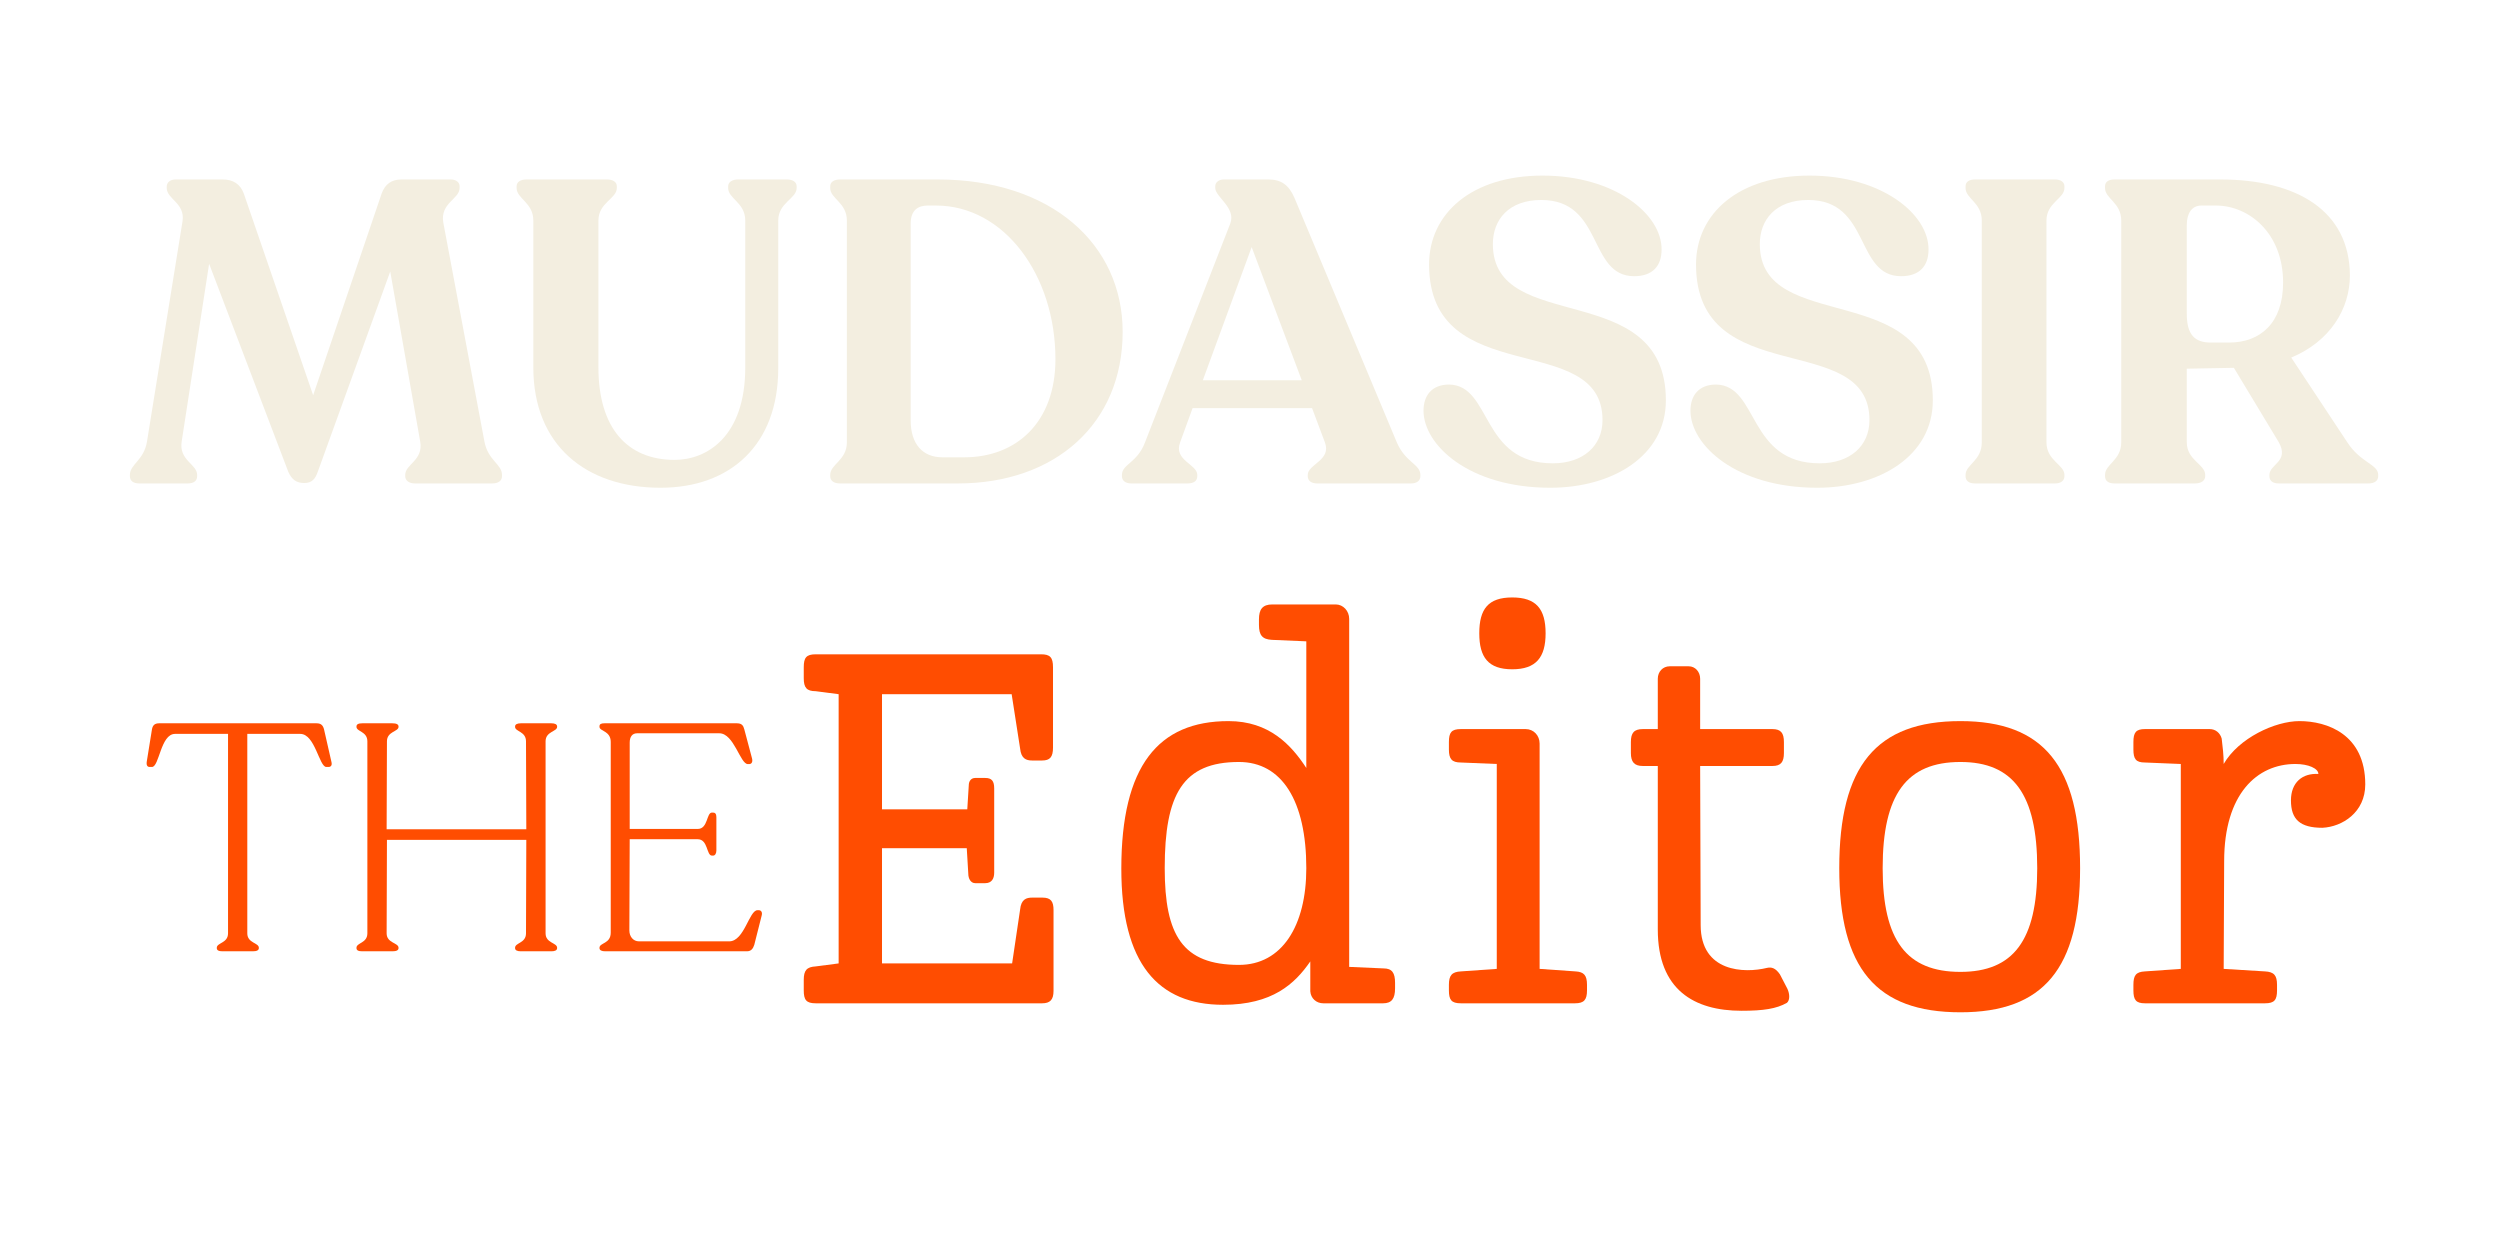
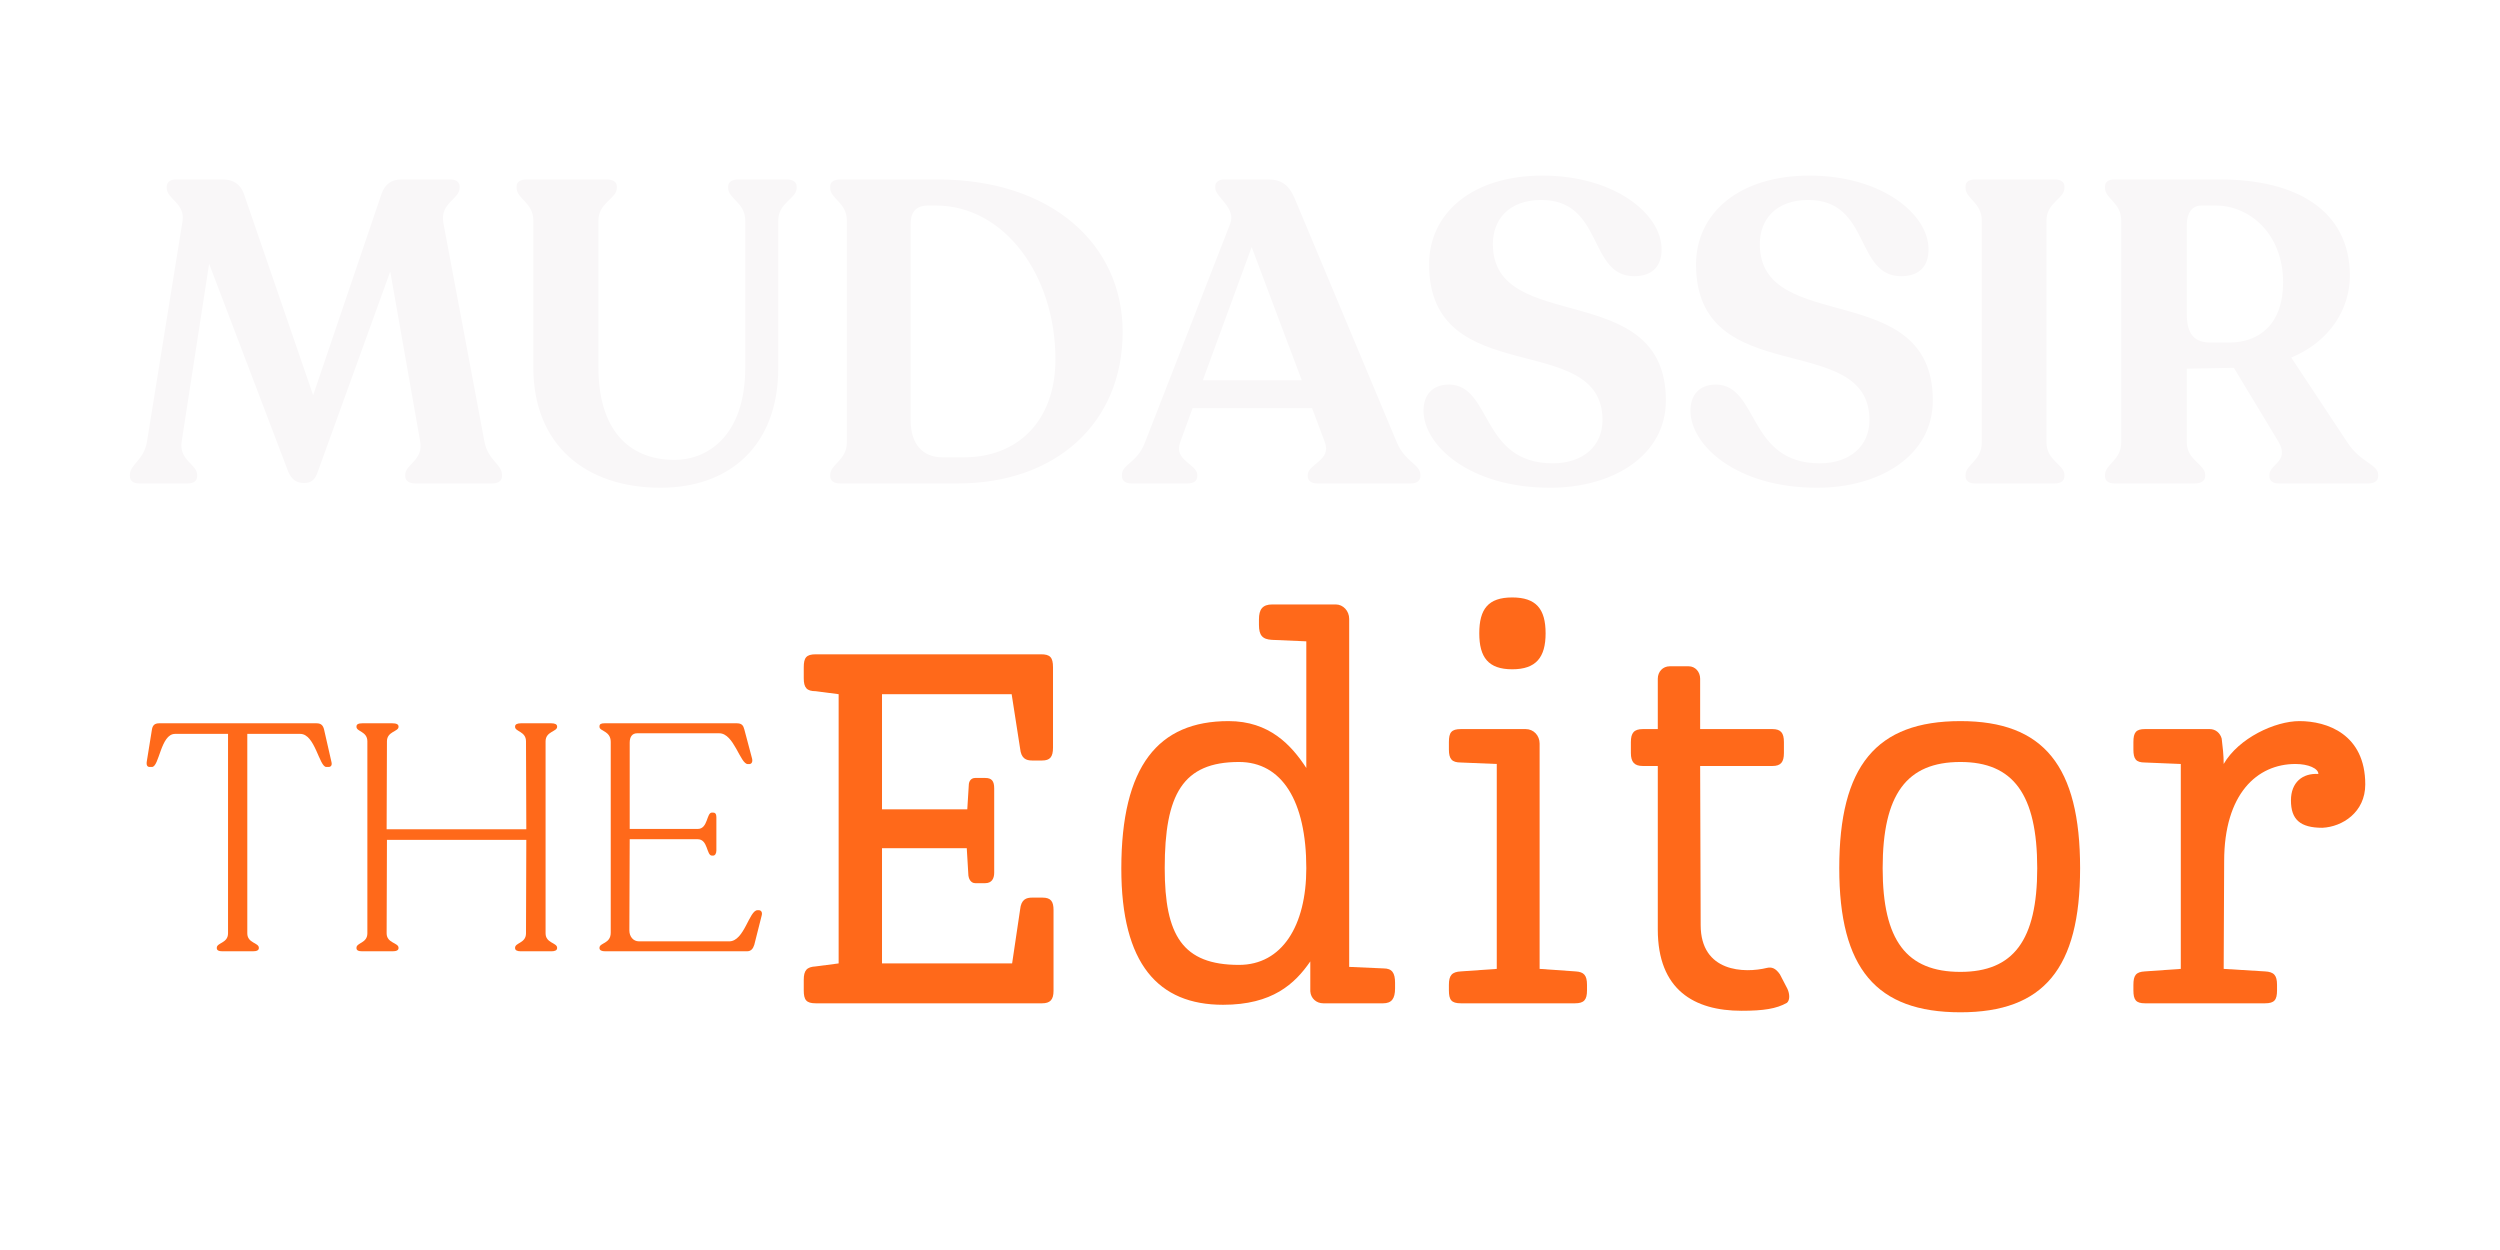
<svg xmlns="http://www.w3.org/2000/svg" width="300" zoomAndPan="magnify" viewBox="0 0 224.88 112.5" height="150" preserveAspectRatio="xMidYMid meet" version="1.0">
  <defs>
    <g />
-     <clipPath id="f6797d238a">
-       <path d="M 60 42 L 207 42 L 207 102.09 L 60 102.09 Z M 60 42 " clip-rule="nonzero" />
-     </clipPath>
-     <clipPath id="580634ff93">
+     <clipPath id="fcf79d79e2">
      <rect x="0" width="147" y="0" height="61" />
    </clipPath>
-     <clipPath id="ff702d1e66">
+     <clipPath id="23359ee3ac">
      <rect x="0" width="58" y="0" height="41" />
    </clipPath>
-     <clipPath id="6e5b132a10">
-       <path d="M 0.277 0.301 L 208.156 0.301 L 208.156 55 L 0.277 55 Z M 0.277 0.301 " clip-rule="nonzero" />
-     </clipPath>
-     <clipPath id="d955c1a45f">
+     <clipPath id="c385a29966">
      <rect x="0" width="209" y="0" height="55" />
    </clipPath>
-     <clipPath id="c2f5b0b35a">
-       <rect x="0" width="209" y="0" height="103" />
-     </clipPath>
  </defs>
-   <g transform="matrix(1, 0, 0, 1, 9, 4)">
-     <g clip-path="url(#c2f5b0b35a)">
-       <g clip-path="url(#f6797d238a)">
-         <g transform="matrix(1, 0, 0, 1, 60, 42)">
-           <g clip-path="url(#580634ff93)">
-             <g fill="#ff4d01" fill-opacity="1">
-               <g transform="translate(0.718798, 44.2975)">
-                 <g>
-                   <path d="M 3.633 0 L 24.008 0 C 24.723 0 25.039 -0.312 25.039 -1.121 L 25.039 -8.391 C 25.039 -9.152 24.812 -9.512 24.051 -9.512 L 23.109 -9.512 C 22.617 -9.512 22.121 -9.379 22.031 -8.438 L 21.312 -3.59 L 9.602 -3.59 L 9.602 -13.957 L 17.23 -13.957 L 17.367 -11.668 C 17.367 -11.219 17.59 -10.812 17.992 -10.812 L 18.891 -10.812 C 19.473 -10.812 19.699 -11.219 19.699 -11.758 L 19.699 -19.34 C 19.699 -20.012 19.473 -20.281 18.891 -20.281 L 17.992 -20.281 C 17.633 -20.281 17.41 -20.012 17.41 -19.609 L 17.277 -17.457 L 9.602 -17.457 L 9.602 -27.82 L 21.27 -27.82 L 22.031 -22.93 C 22.121 -22.031 22.57 -21.852 23.109 -21.852 L 24.008 -21.852 C 24.723 -21.852 24.992 -22.168 24.992 -23.02 L 24.992 -30.242 C 24.992 -31.141 24.723 -31.41 23.918 -31.41 L 3.633 -31.41 C 2.781 -31.41 2.559 -31.098 2.559 -30.242 L 2.559 -29.258 C 2.559 -28.402 2.828 -28.09 3.633 -28.09 L 5.699 -27.82 L 5.699 -3.59 L 3.633 -3.32 C 2.828 -3.277 2.559 -2.961 2.559 -2.109 L 2.559 -1.168 C 2.559 -0.312 2.781 0 3.633 0 Z M 3.633 0 " />
-                 </g>
-               </g>
-             </g>
-             <g fill="#ff4d01" fill-opacity="1">
-               <g transform="translate(28.9877, 44.2975)">
-                 <g>
-                   <path d="M 12.027 0.133 C 16.469 0.133 18.488 -1.75 19.879 -3.77 L 19.879 -1.078 C 19.922 -0.449 20.418 0 21.047 0 L 26.43 0 C 27.191 0 27.508 -0.402 27.508 -1.348 L 27.508 -1.84 C 27.508 -2.738 27.238 -3.141 26.473 -3.141 L 23.379 -3.277 L 23.379 -34.598 C 23.379 -35.312 22.84 -35.898 22.168 -35.898 L 16.469 -35.898 C 15.57 -35.898 15.258 -35.449 15.258 -34.551 L 15.258 -34.059 C 15.258 -33.117 15.57 -32.758 16.422 -32.711 L 19.52 -32.578 L 19.52 -21.18 C 18.172 -23.242 16.199 -25.398 12.52 -25.398 C 6.191 -25.398 2.871 -21.359 2.871 -12.117 C 2.871 -3.543 6.191 0.133 12.027 0.133 Z M 6.777 -12.16 C 6.777 -18.801 8.391 -21.719 13.461 -21.719 C 17.32 -21.719 19.52 -18.219 19.52 -12.16 C 19.52 -6.957 17.32 -3.457 13.461 -3.457 C 8.391 -3.457 6.777 -6.102 6.777 -12.16 Z M 6.777 -12.16 " />
-                 </g>
-               </g>
-             </g>
-             <g fill="#ff4d01" fill-opacity="1">
-               <g transform="translate(58.78224, 44.2975)">
-                 <g>
-                   <path d="M 3.633 0 L 13.91 0 C 14.719 0 14.988 -0.312 14.988 -1.168 L 14.988 -1.66 C 14.988 -2.512 14.719 -2.828 13.957 -2.871 L 10.723 -3.098 L 10.723 -23.379 C 10.723 -24.098 10.188 -24.68 9.469 -24.68 L 3.633 -24.68 C 2.781 -24.68 2.559 -24.367 2.559 -23.512 L 2.559 -22.84 C 2.559 -21.988 2.828 -21.672 3.633 -21.672 L 6.867 -21.539 L 6.867 -3.098 L 3.633 -2.871 C 2.828 -2.828 2.559 -2.512 2.559 -1.66 L 2.559 -1.168 C 2.559 -0.312 2.781 0 3.633 0 Z M 5.293 -33.297 C 5.293 -31.141 6.102 -30.062 8.258 -30.062 C 10.41 -30.062 11.262 -31.141 11.262 -33.297 C 11.262 -35.492 10.41 -36.527 8.258 -36.527 C 6.102 -36.527 5.293 -35.492 5.293 -33.297 Z M 5.293 -33.297 " />
-                 </g>
-               </g>
-             </g>
-             <g fill="#ff4d01" fill-opacity="1">
-               <g transform="translate(74.71152, 44.2975)">
-                 <g>
-                   <path d="M 12.969 0.672 C 14.941 0.672 16.109 0.492 17.051 -0.043 C 17.32 -0.27 17.32 -0.809 17.098 -1.301 L 16.422 -2.602 C 16.02 -3.188 15.66 -3.277 15.258 -3.188 C 13.238 -2.691 9.289 -2.781 9.289 -7.043 L 9.242 -21.359 L 15.75 -21.359 C 16.512 -21.359 16.781 -21.719 16.781 -22.527 L 16.781 -23.512 C 16.781 -24.32 16.512 -24.68 15.75 -24.68 L 9.242 -24.68 L 9.242 -29.211 C 9.242 -29.84 8.793 -30.332 8.211 -30.332 L 6.508 -30.332 C 5.879 -30.332 5.43 -29.84 5.43 -29.211 L 5.43 -24.68 L 4.082 -24.68 C 3.277 -24.68 3.008 -24.32 3.008 -23.512 L 3.008 -22.527 C 3.008 -21.719 3.32 -21.359 4.082 -21.359 L 5.43 -21.359 L 5.43 -6.641 C 5.43 -1.211 8.707 0.672 12.969 0.672 Z M 12.969 0.672 " />
-                 </g>
-               </g>
-             </g>
-             <g fill="#ff4d01" fill-opacity="1">
-               <g transform="translate(93.60231, 44.2975)">
-                 <g>
-                   <path d="M 13.777 0.809 C 21.27 0.809 24.547 -3.141 24.547 -12.16 C 24.547 -21.359 21.27 -25.398 13.777 -25.398 C 6.191 -25.398 2.871 -21.359 2.871 -12.16 C 2.871 -3.141 6.191 0.809 13.777 0.809 Z M 6.777 -12.16 C 6.777 -18.801 8.93 -21.719 13.777 -21.719 C 18.531 -21.719 20.688 -18.801 20.688 -12.16 C 20.688 -5.652 18.531 -2.828 13.777 -2.828 C 8.93 -2.828 6.777 -5.652 6.777 -12.16 Z M 6.777 -12.16 " />
-                 </g>
-               </g>
-             </g>
-             <g fill="#ff4d01" fill-opacity="1">
-               <g transform="translate(121.0635, 44.2975)">
-                 <g>
-                   <path d="M 2.918 0 L 13.73 0 C 14.582 0 14.809 -0.312 14.809 -1.168 L 14.809 -1.66 C 14.809 -2.512 14.539 -2.828 13.73 -2.871 L 10.008 -3.098 L 10.051 -12.789 C 10.051 -18.848 13.012 -21.539 16.469 -21.539 C 17.633 -21.539 18.531 -21.133 18.531 -20.641 C 17.098 -20.73 16.062 -19.879 16.062 -18.262 C 16.062 -16.559 16.871 -15.797 18.891 -15.797 C 20.688 -15.883 22.75 -17.188 22.75 -19.699 C 22.75 -24.23 19.297 -25.398 16.828 -25.398 C 14.629 -25.398 11.352 -23.871 10.008 -21.539 C 10.008 -22.301 9.918 -23.109 9.828 -23.828 C 9.691 -24.32 9.289 -24.68 8.75 -24.68 L 2.918 -24.68 C 2.109 -24.68 1.883 -24.367 1.883 -23.512 L 1.883 -22.84 C 1.883 -21.988 2.109 -21.672 2.918 -21.672 L 6.148 -21.539 L 6.148 -3.098 L 2.918 -2.871 C 2.109 -2.828 1.883 -2.512 1.883 -1.66 L 1.883 -1.168 C 1.883 -0.312 2.109 0 2.918 0 Z M 2.918 0 " />
-                 </g>
-               </g>
-             </g>
+   <g transform="matrix(1, 0, 0, 1, 69, 46)">
+     <g clip-path="url(#fcf79d79e2)">
+       <g fill="#ff691a" fill-opacity="1">
+         <g transform="translate(0.718791, 44.2975)">
+           <g>
+             <path d="M 3.633 0 L 24.008 0 C 24.723 0 25.039 -0.312 25.039 -1.121 L 25.039 -8.391 C 25.039 -9.152 24.812 -9.512 24.051 -9.512 L 23.109 -9.512 C 22.617 -9.512 22.121 -9.379 22.031 -8.438 L 21.312 -3.59 L 9.602 -3.59 L 9.602 -13.957 L 17.23 -13.957 L 17.367 -11.668 C 17.367 -11.219 17.59 -10.812 17.992 -10.812 L 18.891 -10.812 C 19.473 -10.812 19.699 -11.219 19.699 -11.758 L 19.699 -19.34 C 19.699 -20.012 19.473 -20.281 18.891 -20.281 L 17.992 -20.281 C 17.633 -20.281 17.41 -20.012 17.41 -19.609 L 17.277 -17.457 L 9.602 -17.457 L 9.602 -27.82 L 21.27 -27.82 L 22.031 -22.93 C 22.121 -22.031 22.57 -21.852 23.109 -21.852 L 24.008 -21.852 C 24.723 -21.852 24.992 -22.168 24.992 -23.02 L 24.992 -30.242 C 24.992 -31.141 24.723 -31.41 23.918 -31.41 L 3.633 -31.41 C 2.781 -31.41 2.559 -31.098 2.559 -30.242 L 2.559 -29.258 C 2.559 -28.402 2.828 -28.09 3.633 -28.09 L 5.699 -27.82 L 5.699 -3.59 L 3.633 -3.32 C 2.828 -3.277 2.559 -2.961 2.559 -2.109 L 2.559 -1.168 C 2.559 -0.312 2.781 0 3.633 0 Z M 3.633 0 " />
          </g>
        </g>
      </g>
-       <g transform="matrix(1, 0, 0, 1, 3, 52)">
-         <g clip-path="url(#ff702d1e66)">
-           <g fill="#ff4d01" fill-opacity="1">
-             <g transform="translate(0.833955, 29.6168)">
-               <g>
-                 <path d="M 7.137 0 L 9.855 0 C 10.203 0 10.402 -0.086 10.402 -0.289 L 10.402 -0.316 C 10.402 -0.781 9.363 -0.723 9.363 -1.617 L 9.363 -19.566 L 14.133 -19.566 C 15.461 -19.566 15.836 -16.59 16.473 -16.59 L 16.676 -16.59 C 16.875 -16.59 17.02 -16.73 16.934 -17.051 L 16.27 -19.969 C 16.184 -20.316 16.012 -20.52 15.605 -20.52 L 1.418 -20.52 C 1.012 -20.52 0.84 -20.316 0.781 -19.969 L 0.316 -17.078 C 0.262 -16.73 0.375 -16.59 0.578 -16.59 L 0.781 -16.59 C 1.445 -16.59 1.559 -19.566 2.859 -19.566 L 7.629 -19.566 L 7.629 -1.617 C 7.629 -0.723 6.617 -0.781 6.617 -0.316 L 6.617 -0.289 C 6.617 -0.086 6.793 0 7.137 0 Z M 7.137 0 " />
-               </g>
-             </g>
-           </g>
-           <g fill="#ff4d01" fill-opacity="1">
-             <g transform="translate(18.08495, 29.6168)">
-               <g>
-                 <path d="M 2.457 0 L 5.172 0 C 5.52 0 5.723 -0.086 5.723 -0.289 L 5.723 -0.316 C 5.723 -0.781 4.652 -0.723 4.652 -1.617 L 4.68 -10.027 L 17.223 -10.027 L 17.195 -1.617 C 17.195 -0.723 16.211 -0.781 16.211 -0.316 L 16.211 -0.289 C 16.211 -0.086 16.414 0 16.73 0 L 19.477 0 C 19.797 0 19.996 -0.086 19.996 -0.289 L 19.996 -0.316 C 19.996 -0.781 18.957 -0.723 18.957 -1.617 L 18.957 -18.898 C 18.957 -19.797 19.996 -19.766 19.996 -20.199 L 19.996 -20.23 C 19.996 -20.43 19.797 -20.52 19.477 -20.52 L 16.73 -20.52 C 16.414 -20.52 16.211 -20.43 16.211 -20.23 L 16.211 -20.199 C 16.211 -19.766 17.195 -19.797 17.195 -18.898 L 17.223 -10.98 L 4.652 -10.98 L 4.68 -18.898 C 4.68 -19.797 5.723 -19.766 5.723 -20.199 L 5.723 -20.23 C 5.723 -20.43 5.52 -20.52 5.172 -20.52 L 2.457 -20.52 C 2.109 -20.52 1.938 -20.43 1.938 -20.23 L 1.938 -20.199 C 1.938 -19.766 2.918 -19.797 2.918 -18.898 L 2.918 -1.617 C 2.918 -0.723 1.938 -0.781 1.938 -0.316 L 1.938 -0.289 C 1.938 -0.086 2.109 0 2.457 0 Z M 2.457 0 " />
-               </g>
-             </g>
-           </g>
-           <g fill="#ff4d01" fill-opacity="1">
-             <g transform="translate(39.98822, 29.6168)">
-               <g>
-                 <path d="M 2.426 0 L 15.172 0 C 15.547 0 15.723 -0.23 15.836 -0.578 L 16.5 -3.207 C 16.59 -3.527 16.445 -3.699 16.242 -3.699 L 16.125 -3.699 C 15.375 -3.699 14.941 -0.895 13.582 -0.895 L 5.461 -0.895 C 4.941 -0.895 4.594 -1.328 4.594 -1.879 L 4.625 -10.086 L 10.75 -10.086 C 11.676 -10.086 11.531 -8.613 12.023 -8.613 L 12.137 -8.613 C 12.312 -8.613 12.426 -8.812 12.426 -9.074 L 12.426 -12.078 C 12.426 -12.367 12.312 -12.484 12.137 -12.484 L 12.023 -12.484 C 11.531 -12.484 11.676 -11.012 10.75 -11.012 L 4.625 -11.012 L 4.625 -18.785 C 4.625 -19.305 4.855 -19.621 5.289 -19.621 L 12.688 -19.621 C 14.016 -19.621 14.566 -16.848 15.258 -16.848 L 15.375 -16.848 C 15.578 -16.848 15.723 -17.02 15.633 -17.367 L 14.941 -19.969 C 14.855 -20.316 14.711 -20.52 14.277 -20.52 L 2.34 -20.52 C 2.082 -20.52 1.906 -20.461 1.906 -20.258 L 1.906 -20.199 C 1.906 -19.797 2.918 -19.852 2.918 -18.844 L 2.918 -1.676 C 2.918 -0.664 1.906 -0.781 1.906 -0.316 L 1.906 -0.289 C 1.906 -0.086 2.109 0 2.426 0 Z M 2.426 0 " />
-               </g>
-             </g>
+       <g fill="#ff691a" fill-opacity="1">
+         <g transform="translate(28.98769, 44.2975)">
+           <g>
+             <path d="M 12.027 0.133 C 16.469 0.133 18.488 -1.75 19.879 -3.77 L 19.879 -1.078 C 19.922 -0.449 20.418 0 21.047 0 L 26.43 0 C 27.191 0 27.508 -0.402 27.508 -1.348 L 27.508 -1.84 C 27.508 -2.738 27.238 -3.141 26.473 -3.141 L 23.379 -3.277 L 23.379 -34.598 C 23.379 -35.312 22.84 -35.898 22.168 -35.898 L 16.469 -35.898 C 15.57 -35.898 15.258 -35.449 15.258 -34.551 L 15.258 -34.059 C 15.258 -33.117 15.57 -32.758 16.422 -32.711 L 19.52 -32.578 L 19.52 -21.18 C 18.172 -23.242 16.199 -25.398 12.52 -25.398 C 6.191 -25.398 2.871 -21.359 2.871 -12.117 C 2.871 -3.543 6.191 0.133 12.027 0.133 Z M 6.777 -12.16 C 6.777 -18.801 8.391 -21.719 13.461 -21.719 C 17.32 -21.719 19.52 -18.219 19.52 -12.16 C 19.52 -6.957 17.32 -3.457 13.461 -3.457 C 8.391 -3.457 6.777 -6.102 6.777 -12.16 Z M 6.777 -12.16 " />
          </g>
        </g>
      </g>
-       <g clip-path="url(#6e5b132a10)">
-         <g>
-           <g clip-path="url(#d955c1a45f)">
-             <g fill="#f3eee0" fill-opacity="1">
-               <g transform="translate(1.975487, 39.51035)">
-                 <g>
-                   <path d="M 32.562 -3.777 L 28.863 -23.469 C 28.555 -25.242 30.328 -25.59 30.328 -26.59 L 30.328 -26.746 C 30.328 -27.129 29.98 -27.359 29.52 -27.359 L 25.086 -27.359 C 24.199 -27.359 23.621 -26.938 23.312 -26.09 L 17.148 -7.938 L 10.906 -26.09 C 10.598 -26.938 9.941 -27.359 9.016 -27.359 L 4.777 -27.359 C 4.277 -27.359 3.969 -27.09 3.969 -26.707 L 3.969 -26.59 C 3.969 -25.59 5.625 -25.242 5.395 -23.621 L 2.195 -3.777 C 1.926 -2.082 0.656 -1.734 0.656 -0.77 L 0.656 -0.656 C 0.656 -0.23 0.965 0 1.504 0 L 5.859 0 C 6.398 0 6.707 -0.23 6.707 -0.656 L 6.707 -0.77 C 6.707 -1.734 5.047 -2.082 5.316 -3.777 L 7.785 -19.77 L 14.914 -1.039 C 15.223 -0.348 15.645 -0.039 16.34 -0.039 C 17.031 -0.039 17.34 -0.387 17.574 -1.078 L 24.086 -19.074 L 26.781 -3.777 C 27.09 -2.082 25.434 -1.734 25.434 -0.77 L 25.434 -0.656 C 25.434 -0.23 25.82 0 26.32 0 L 33.258 0 C 33.797 0 34.145 -0.23 34.145 -0.656 L 34.145 -0.77 C 34.145 -1.734 32.871 -2.082 32.562 -3.777 Z M 32.562 -3.777 " />
-                 </g>
-               </g>
-             </g>
-             <g fill="#f3eee0" fill-opacity="1">
-               <g transform="translate(36.08716, 39.51035)">
-                 <g>
-                   <path d="M 14.297 0.387 C 20.578 0.387 24.895 -3.469 24.895 -10.367 L 24.895 -23.66 C 24.895 -25.281 26.551 -25.625 26.551 -26.59 L 26.551 -26.746 C 26.551 -27.129 26.203 -27.359 25.664 -27.359 L 21.273 -27.359 C 20.77 -27.359 20.387 -27.129 20.387 -26.746 L 20.387 -26.59 C 20.387 -25.625 21.926 -25.281 21.926 -23.66 L 21.926 -10.441 C 21.926 -4.199 18.457 -2.121 15.57 -2.121 C 11.293 -2.121 8.711 -5.008 8.711 -10.441 L 8.711 -23.66 C 8.711 -25.281 10.367 -25.625 10.367 -26.59 L 10.367 -26.746 C 10.367 -27.129 10.02 -27.359 9.48 -27.359 L 2.234 -27.359 C 1.695 -27.359 1.348 -27.129 1.348 -26.746 L 1.348 -26.59 C 1.348 -25.625 2.852 -25.281 2.852 -23.66 L 2.852 -10.441 C 2.852 -3.469 7.555 0.387 14.297 0.387 Z M 14.297 0.387 " />
-                 </g>
-               </g>
-             </g>
-             <g fill="#f3eee0" fill-opacity="1">
-               <g transform="translate(63.84657, 39.51035)">
-                 <g>
-                   <path d="M 2.699 0 L 13.297 0 C 22.082 0 28.133 -5.395 28.133 -13.641 C 28.133 -21.543 21.695 -27.359 11.484 -27.359 L 2.699 -27.359 C 2.156 -27.359 1.812 -27.129 1.812 -26.746 L 1.812 -26.59 C 1.812 -25.625 3.312 -25.281 3.312 -23.66 L 3.312 -3.699 C 3.312 -2.082 1.812 -1.734 1.812 -0.77 L 1.812 -0.656 C 1.812 -0.23 2.156 0 2.699 0 Z M 11.906 -2.352 C 10.137 -2.352 9.055 -3.547 9.055 -5.664 L 9.055 -23.391 C 9.055 -24.625 9.75 -25.012 10.598 -25.012 L 11.328 -25.012 C 17.457 -25.012 22.082 -18.766 22.082 -11.176 C 22.082 -5.512 18.574 -2.352 13.875 -2.352 Z M 11.906 -2.352 " />
-                 </g>
-               </g>
-             </g>
-             <g fill="#f3eee0" fill-opacity="1">
-               <g transform="translate(91.83582, 39.51035)">
-                 <g>
-                   <path d="M 24.816 -3.699 L 15.605 -25.703 C 15.105 -26.859 14.414 -27.359 13.258 -27.359 L 9.25 -27.359 C 8.785 -27.359 8.477 -27.09 8.477 -26.746 L 8.477 -26.59 C 8.477 -25.781 10.367 -24.816 9.828 -23.391 L 2.156 -3.699 C 1.465 -1.852 0.078 -1.734 0.078 -0.77 L 0.078 -0.656 C 0.078 -0.23 0.426 0 0.926 0 L 5.973 0 C 6.551 0 6.859 -0.23 6.859 -0.656 L 6.859 -0.77 C 6.859 -1.734 4.703 -2.082 5.316 -3.699 L 6.438 -6.781 L 17.188 -6.781 L 18.344 -3.699 C 18.961 -2.082 16.801 -1.734 16.801 -0.77 L 16.801 -0.656 C 16.801 -0.23 17.148 0 17.648 0 L 26.09 0 C 26.59 0 26.938 -0.23 26.938 -0.656 L 26.938 -0.77 C 26.938 -1.734 25.59 -1.887 24.816 -3.699 Z M 7.359 -9.289 L 11.754 -21.273 L 16.262 -9.289 Z M 7.359 -9.289 " />
-                 </g>
-               </g>
-             </g>
-             <g fill="#f3eee0" fill-opacity="1">
-               <g transform="translate(117.9391, 39.51035)">
-                 <g>
-                   <path d="M 12.523 0.387 C 18.113 0.387 22.93 -2.465 22.93 -7.477 C 22.93 -18.574 7.359 -13.258 7.359 -21.543 C 7.359 -23.738 8.785 -25.512 11.715 -25.512 C 17.34 -25.512 15.914 -18.652 20.078 -18.652 C 21.734 -18.652 22.543 -19.578 22.543 -21.039 C 22.582 -24.238 18.305 -27.707 11.832 -27.707 C 5.473 -27.707 1.617 -24.316 1.617 -19.691 C 1.656 -8.285 17.227 -13.91 17.227 -5.703 C 17.227 -3.352 15.453 -1.812 12.754 -1.812 C 6.242 -1.812 7.285 -8.824 3.43 -8.902 C 1.852 -8.902 1.117 -7.898 1.117 -6.551 C 1.117 -3.469 5.203 0.387 12.523 0.387 Z M 12.523 0.387 " />
-                 </g>
-               </g>
-             </g>
-             <g fill="#f3eee0" fill-opacity="1">
-               <g transform="translate(141.9639, 39.51035)">
-                 <g>
-                   <path d="M 12.523 0.387 C 18.113 0.387 22.93 -2.465 22.93 -7.477 C 22.93 -18.574 7.359 -13.258 7.359 -21.543 C 7.359 -23.738 8.785 -25.512 11.715 -25.512 C 17.34 -25.512 15.914 -18.652 20.078 -18.652 C 21.734 -18.652 22.543 -19.578 22.543 -21.039 C 22.582 -24.238 18.305 -27.707 11.832 -27.707 C 5.473 -27.707 1.617 -24.316 1.617 -19.691 C 1.656 -8.285 17.227 -13.91 17.227 -5.703 C 17.227 -3.352 15.453 -1.812 12.754 -1.812 C 6.242 -1.812 7.285 -8.824 3.43 -8.902 C 1.852 -8.902 1.117 -7.898 1.117 -6.551 C 1.117 -3.469 5.203 0.387 12.523 0.387 Z M 12.523 0.387 " />
-                 </g>
-               </g>
-             </g>
-             <g fill="#f3eee0" fill-opacity="1">
-               <g transform="translate(165.9887, 39.51035)">
-                 <g>
-                   <path d="M 1.852 -0.656 C 1.852 -0.23 2.156 0 2.699 0 L 9.902 0 C 10.406 0 10.75 -0.23 10.75 -0.656 L 10.75 -0.77 C 10.75 -1.695 9.133 -2.043 9.133 -3.699 L 9.133 -23.66 C 9.133 -25.281 10.75 -25.625 10.75 -26.59 L 10.75 -26.746 C 10.75 -27.129 10.406 -27.359 9.902 -27.359 L 2.699 -27.359 C 2.156 -27.359 1.852 -27.129 1.852 -26.746 L 1.852 -26.59 C 1.852 -25.625 3.312 -25.281 3.312 -23.66 L 3.312 -3.699 C 3.312 -2.043 1.852 -1.695 1.852 -0.77 Z M 1.852 -0.656 " />
-                 </g>
-               </g>
-             </g>
-             <g fill="#f3eee0" fill-opacity="1">
-               <g transform="translate(178.5401, 39.51035)">
-                 <g>
-                   <path d="M 23.66 -3.699 L 18.613 -11.328 C 22.121 -12.793 23.891 -15.723 23.891 -18.73 C 23.855 -24.547 19.113 -27.359 12.215 -27.359 L 2.699 -27.359 C 2.156 -27.359 1.852 -27.129 1.852 -26.746 L 1.852 -26.59 C 1.852 -25.625 3.312 -25.281 3.312 -23.66 L 3.312 -3.699 C 3.312 -2.082 1.852 -1.734 1.852 -0.77 L 1.852 -0.656 C 1.852 -0.23 2.156 0 2.699 0 L 9.941 0 C 10.48 0 10.867 -0.23 10.867 -0.656 L 10.867 -0.77 C 10.867 -1.734 9.211 -2.082 9.211 -3.699 L 9.211 -10.328 L 13.449 -10.406 L 17.496 -3.699 C 18.457 -1.965 16.648 -1.734 16.648 -0.77 L 16.648 -0.656 C 16.648 -0.23 16.957 0 17.496 0 L 25.551 0 C 26.09 0 26.438 -0.23 26.438 -0.656 L 26.438 -0.77 C 26.438 -1.734 24.855 -1.852 23.66 -3.699 Z M 11.367 -12.68 C 9.941 -12.68 9.211 -13.371 9.211 -15.262 L 9.211 -23.277 C 9.211 -24.316 9.672 -25.012 10.52 -25.012 L 11.832 -25.012 C 14.797 -25.012 17.879 -22.543 17.879 -18.074 C 17.879 -14.414 15.801 -12.68 13.023 -12.68 Z M 11.367 -12.68 " />
-                 </g>
-               </g>
-             </g>
+       <g fill="#ff691a" fill-opacity="1">
+         <g transform="translate(58.78222, 44.2975)">
+           <g>
+             <path d="M 3.633 0 L 13.91 0 C 14.719 0 14.988 -0.312 14.988 -1.168 L 14.988 -1.66 C 14.988 -2.512 14.719 -2.828 13.957 -2.871 L 10.723 -3.098 L 10.723 -23.379 C 10.723 -24.098 10.188 -24.68 9.469 -24.68 L 3.633 -24.68 C 2.781 -24.68 2.559 -24.367 2.559 -23.512 L 2.559 -22.84 C 2.559 -21.988 2.828 -21.672 3.633 -21.672 L 6.867 -21.539 L 6.867 -3.098 L 3.633 -2.871 C 2.828 -2.828 2.559 -2.512 2.559 -1.66 L 2.559 -1.168 C 2.559 -0.312 2.781 0 3.633 0 Z M 5.293 -33.297 C 5.293 -31.141 6.102 -30.062 8.258 -30.062 C 10.41 -30.062 11.262 -31.141 11.262 -33.297 C 11.262 -35.492 10.41 -36.527 8.258 -36.527 C 6.102 -36.527 5.293 -35.492 5.293 -33.297 Z M 5.293 -33.297 " />
+           </g>
+         </g>
+       </g>
+       <g fill="#ff691a" fill-opacity="1">
+         <g transform="translate(74.7115, 44.2975)">
+           <g>
+             <path d="M 12.969 0.672 C 14.941 0.672 16.109 0.492 17.051 -0.043 C 17.32 -0.27 17.32 -0.809 17.098 -1.301 L 16.422 -2.602 C 16.02 -3.188 15.66 -3.277 15.258 -3.188 C 13.238 -2.691 9.289 -2.781 9.289 -7.043 L 9.242 -21.359 L 15.75 -21.359 C 16.512 -21.359 16.781 -21.719 16.781 -22.527 L 16.781 -23.512 C 16.781 -24.32 16.512 -24.68 15.75 -24.68 L 9.242 -24.68 L 9.242 -29.211 C 9.242 -29.84 8.793 -30.332 8.211 -30.332 L 6.508 -30.332 C 5.879 -30.332 5.43 -29.84 5.43 -29.211 L 5.43 -24.68 L 4.082 -24.68 C 3.277 -24.68 3.008 -24.32 3.008 -23.512 L 3.008 -22.527 C 3.008 -21.719 3.32 -21.359 4.082 -21.359 L 5.43 -21.359 L 5.43 -6.641 C 5.43 -1.211 8.707 0.672 12.969 0.672 Z M 12.969 0.672 " />
+           </g>
+         </g>
+       </g>
+       <g fill="#ff691a" fill-opacity="1">
+         <g transform="translate(93.6023, 44.2975)">
+           <g>
+             <path d="M 13.777 0.809 C 21.27 0.809 24.547 -3.141 24.547 -12.16 C 24.547 -21.359 21.27 -25.398 13.777 -25.398 C 6.191 -25.398 2.871 -21.359 2.871 -12.16 C 2.871 -3.141 6.191 0.809 13.777 0.809 Z M 6.777 -12.16 C 6.777 -18.801 8.93 -21.719 13.777 -21.719 C 18.531 -21.719 20.688 -18.801 20.688 -12.16 C 20.688 -5.652 18.531 -2.828 13.777 -2.828 C 8.93 -2.828 6.777 -5.652 6.777 -12.16 Z M 6.777 -12.16 " />
+           </g>
+         </g>
+       </g>
+       <g fill="#ff691a" fill-opacity="1">
+         <g transform="translate(121.0635, 44.2975)">
+           <g>
+             <path d="M 2.918 0 L 13.73 0 C 14.582 0 14.809 -0.312 14.809 -1.168 L 14.809 -1.66 C 14.809 -2.512 14.539 -2.828 13.73 -2.871 L 10.008 -3.098 L 10.051 -12.789 C 10.051 -18.848 13.012 -21.539 16.469 -21.539 C 17.633 -21.539 18.531 -21.133 18.531 -20.641 C 17.098 -20.73 16.062 -19.879 16.062 -18.262 C 16.062 -16.559 16.871 -15.797 18.891 -15.797 C 20.688 -15.883 22.75 -17.188 22.75 -19.699 C 22.75 -24.23 19.297 -25.398 16.828 -25.398 C 14.629 -25.398 11.352 -23.871 10.008 -21.539 C 10.008 -22.301 9.918 -23.109 9.828 -23.828 C 9.691 -24.32 9.289 -24.68 8.75 -24.68 L 2.918 -24.68 C 2.109 -24.68 1.883 -24.367 1.883 -23.512 L 1.883 -22.84 C 1.883 -21.988 2.109 -21.672 2.918 -21.672 L 6.148 -21.539 L 6.148 -3.098 L 2.918 -2.871 C 2.109 -2.828 1.883 -2.512 1.883 -1.66 L 1.883 -1.168 C 1.883 -0.312 2.109 0 2.918 0 Z M 2.918 0 " />
+           </g>
+         </g>
+       </g>
+     </g>
+   </g>
+   <g transform="matrix(1, 0, 0, 1, 12, 56)">
+     <g clip-path="url(#23359ee3ac)">
+       <g fill="#ff691a" fill-opacity="1">
+         <g transform="translate(0.833955, 29.6168)">
+           <g>
+             <path d="M 7.137 0 L 9.855 0 C 10.203 0 10.402 -0.086 10.402 -0.289 L 10.402 -0.316 C 10.402 -0.781 9.363 -0.723 9.363 -1.617 L 9.363 -19.566 L 14.133 -19.566 C 15.461 -19.566 15.836 -16.59 16.473 -16.59 L 16.676 -16.59 C 16.875 -16.59 17.02 -16.73 16.934 -17.051 L 16.27 -19.969 C 16.184 -20.316 16.012 -20.52 15.605 -20.52 L 1.418 -20.52 C 1.012 -20.52 0.84 -20.316 0.781 -19.969 L 0.316 -17.078 C 0.262 -16.73 0.375 -16.59 0.578 -16.59 L 0.781 -16.59 C 1.445 -16.59 1.559 -19.566 2.859 -19.566 L 7.629 -19.566 L 7.629 -1.617 C 7.629 -0.723 6.617 -0.781 6.617 -0.316 L 6.617 -0.289 C 6.617 -0.086 6.793 0 7.137 0 Z M 7.137 0 " />
+           </g>
+         </g>
+       </g>
+       <g fill="#ff691a" fill-opacity="1">
+         <g transform="translate(18.08495, 29.6168)">
+           <g>
+             <path d="M 2.457 0 L 5.172 0 C 5.52 0 5.723 -0.086 5.723 -0.289 L 5.723 -0.316 C 5.723 -0.781 4.652 -0.723 4.652 -1.617 L 4.68 -10.027 L 17.223 -10.027 L 17.195 -1.617 C 17.195 -0.723 16.211 -0.781 16.211 -0.316 L 16.211 -0.289 C 16.211 -0.086 16.414 0 16.73 0 L 19.477 0 C 19.797 0 19.996 -0.086 19.996 -0.289 L 19.996 -0.316 C 19.996 -0.781 18.957 -0.723 18.957 -1.617 L 18.957 -18.898 C 18.957 -19.797 19.996 -19.766 19.996 -20.199 L 19.996 -20.23 C 19.996 -20.43 19.797 -20.52 19.477 -20.52 L 16.73 -20.52 C 16.414 -20.52 16.211 -20.43 16.211 -20.23 L 16.211 -20.199 C 16.211 -19.766 17.195 -19.797 17.195 -18.898 L 17.223 -10.98 L 4.652 -10.98 L 4.68 -18.898 C 4.68 -19.797 5.723 -19.766 5.723 -20.199 L 5.723 -20.23 C 5.723 -20.43 5.52 -20.52 5.172 -20.52 L 2.457 -20.52 C 2.109 -20.52 1.938 -20.43 1.938 -20.23 L 1.938 -20.199 C 1.938 -19.766 2.918 -19.797 2.918 -18.898 L 2.918 -1.617 C 2.918 -0.723 1.938 -0.781 1.938 -0.316 L 1.938 -0.289 C 1.938 -0.086 2.109 0 2.457 0 Z M 2.457 0 " />
+           </g>
+         </g>
+       </g>
+       <g fill="#ff691a" fill-opacity="1">
+         <g transform="translate(39.98822, 29.6168)">
+           <g>
+             <path d="M 2.426 0 L 15.172 0 C 15.547 0 15.723 -0.23 15.836 -0.578 L 16.5 -3.207 C 16.59 -3.527 16.445 -3.699 16.242 -3.699 L 16.125 -3.699 C 15.375 -3.699 14.941 -0.895 13.582 -0.895 L 5.461 -0.895 C 4.941 -0.895 4.594 -1.328 4.594 -1.879 L 4.625 -10.086 L 10.75 -10.086 C 11.676 -10.086 11.531 -8.613 12.023 -8.613 L 12.137 -8.613 C 12.312 -8.613 12.426 -8.812 12.426 -9.074 L 12.426 -12.078 C 12.426 -12.367 12.312 -12.484 12.137 -12.484 L 12.023 -12.484 C 11.531 -12.484 11.676 -11.012 10.75 -11.012 L 4.625 -11.012 L 4.625 -18.785 C 4.625 -19.305 4.855 -19.621 5.289 -19.621 L 12.688 -19.621 C 14.016 -19.621 14.566 -16.848 15.258 -16.848 L 15.375 -16.848 C 15.578 -16.848 15.723 -17.02 15.633 -17.367 L 14.941 -19.969 C 14.855 -20.316 14.711 -20.52 14.277 -20.52 L 2.34 -20.52 C 2.082 -20.52 1.906 -20.461 1.906 -20.258 L 1.906 -20.199 C 1.906 -19.797 2.918 -19.852 2.918 -18.844 L 2.918 -1.676 C 2.918 -0.664 1.906 -0.781 1.906 -0.316 L 1.906 -0.289 C 1.906 -0.086 2.109 0 2.426 0 Z M 2.426 0 " />
+           </g>
+         </g>
+       </g>
+     </g>
+   </g>
+   <g transform="matrix(1, 0, 0, 1, 9, 4)">
+     <g clip-path="url(#c385a29966)">
+       <g fill="#f9f7f8" fill-opacity="1">
+         <g transform="translate(1.975487, 39.51035)">
+           <g>
+             <path d="M 32.562 -3.777 L 28.863 -23.469 C 28.555 -25.242 30.328 -25.59 30.328 -26.59 L 30.328 -26.746 C 30.328 -27.129 29.98 -27.359 29.52 -27.359 L 25.086 -27.359 C 24.199 -27.359 23.621 -26.938 23.312 -26.09 L 17.148 -7.938 L 10.906 -26.09 C 10.598 -26.938 9.941 -27.359 9.016 -27.359 L 4.777 -27.359 C 4.277 -27.359 3.969 -27.09 3.969 -26.707 L 3.969 -26.59 C 3.969 -25.59 5.625 -25.242 5.395 -23.621 L 2.195 -3.777 C 1.926 -2.082 0.656 -1.734 0.656 -0.77 L 0.656 -0.656 C 0.656 -0.23 0.965 0 1.504 0 L 5.859 0 C 6.398 0 6.707 -0.23 6.707 -0.656 L 6.707 -0.77 C 6.707 -1.734 5.047 -2.082 5.316 -3.777 L 7.785 -19.77 L 14.914 -1.039 C 15.223 -0.348 15.645 -0.039 16.34 -0.039 C 17.031 -0.039 17.34 -0.387 17.574 -1.078 L 24.086 -19.074 L 26.781 -3.777 C 27.09 -2.082 25.434 -1.734 25.434 -0.77 L 25.434 -0.656 C 25.434 -0.23 25.82 0 26.32 0 L 33.258 0 C 33.797 0 34.145 -0.23 34.145 -0.656 L 34.145 -0.77 C 34.145 -1.734 32.871 -2.082 32.562 -3.777 Z M 32.562 -3.777 " />
+           </g>
+         </g>
+       </g>
+       <g fill="#f9f7f8" fill-opacity="1">
+         <g transform="translate(36.08716, 39.51035)">
+           <g>
+             <path d="M 14.297 0.387 C 20.578 0.387 24.895 -3.469 24.895 -10.367 L 24.895 -23.66 C 24.895 -25.281 26.551 -25.625 26.551 -26.59 L 26.551 -26.746 C 26.551 -27.129 26.203 -27.359 25.664 -27.359 L 21.273 -27.359 C 20.77 -27.359 20.387 -27.129 20.387 -26.746 L 20.387 -26.59 C 20.387 -25.625 21.926 -25.281 21.926 -23.66 L 21.926 -10.441 C 21.926 -4.199 18.457 -2.121 15.57 -2.121 C 11.293 -2.121 8.711 -5.008 8.711 -10.441 L 8.711 -23.66 C 8.711 -25.281 10.367 -25.625 10.367 -26.59 L 10.367 -26.746 C 10.367 -27.129 10.02 -27.359 9.48 -27.359 L 2.234 -27.359 C 1.695 -27.359 1.348 -27.129 1.348 -26.746 L 1.348 -26.59 C 1.348 -25.625 2.852 -25.281 2.852 -23.66 L 2.852 -10.441 C 2.852 -3.469 7.555 0.387 14.297 0.387 Z M 14.297 0.387 " />
+           </g>
+         </g>
+       </g>
+       <g fill="#f9f7f8" fill-opacity="1">
+         <g transform="translate(63.84657, 39.51035)">
+           <g>
+             <path d="M 2.699 0 L 13.297 0 C 22.082 0 28.133 -5.395 28.133 -13.641 C 28.133 -21.543 21.695 -27.359 11.484 -27.359 L 2.699 -27.359 C 2.156 -27.359 1.812 -27.129 1.812 -26.746 L 1.812 -26.59 C 1.812 -25.625 3.312 -25.281 3.312 -23.66 L 3.312 -3.699 C 3.312 -2.082 1.812 -1.734 1.812 -0.77 L 1.812 -0.656 C 1.812 -0.23 2.156 0 2.699 0 Z M 11.906 -2.352 C 10.137 -2.352 9.055 -3.547 9.055 -5.664 L 9.055 -23.391 C 9.055 -24.625 9.75 -25.012 10.598 -25.012 L 11.328 -25.012 C 17.457 -25.012 22.082 -18.766 22.082 -11.176 C 22.082 -5.512 18.574 -2.352 13.875 -2.352 Z M 11.906 -2.352 " />
+           </g>
+         </g>
+       </g>
+       <g fill="#f9f7f8" fill-opacity="1">
+         <g transform="translate(91.83582, 39.51035)">
+           <g>
+             <path d="M 24.816 -3.699 L 15.605 -25.703 C 15.105 -26.859 14.414 -27.359 13.258 -27.359 L 9.25 -27.359 C 8.785 -27.359 8.477 -27.09 8.477 -26.746 L 8.477 -26.59 C 8.477 -25.781 10.367 -24.816 9.828 -23.391 L 2.156 -3.699 C 1.465 -1.852 0.078 -1.734 0.078 -0.77 L 0.078 -0.656 C 0.078 -0.23 0.426 0 0.926 0 L 5.973 0 C 6.551 0 6.859 -0.23 6.859 -0.656 L 6.859 -0.77 C 6.859 -1.734 4.703 -2.082 5.316 -3.699 L 6.438 -6.781 L 17.188 -6.781 L 18.344 -3.699 C 18.961 -2.082 16.801 -1.734 16.801 -0.77 L 16.801 -0.656 C 16.801 -0.23 17.148 0 17.648 0 L 26.09 0 C 26.59 0 26.938 -0.23 26.938 -0.656 L 26.938 -0.77 C 26.938 -1.734 25.59 -1.887 24.816 -3.699 Z M 7.359 -9.289 L 11.754 -21.273 L 16.262 -9.289 Z M 7.359 -9.289 " />
+           </g>
+         </g>
+       </g>
+       <g fill="#f9f7f8" fill-opacity="1">
+         <g transform="translate(117.9391, 39.51035)">
+           <g>
+             <path d="M 12.523 0.387 C 18.113 0.387 22.93 -2.465 22.93 -7.477 C 22.93 -18.574 7.359 -13.258 7.359 -21.543 C 7.359 -23.738 8.785 -25.512 11.715 -25.512 C 17.34 -25.512 15.914 -18.652 20.078 -18.652 C 21.734 -18.652 22.543 -19.578 22.543 -21.039 C 22.582 -24.238 18.305 -27.707 11.832 -27.707 C 5.473 -27.707 1.617 -24.316 1.617 -19.691 C 1.656 -8.285 17.227 -13.91 17.227 -5.703 C 17.227 -3.352 15.453 -1.812 12.754 -1.812 C 6.242 -1.812 7.285 -8.824 3.43 -8.902 C 1.852 -8.902 1.117 -7.898 1.117 -6.551 C 1.117 -3.469 5.203 0.387 12.523 0.387 Z M 12.523 0.387 " />
+           </g>
+         </g>
+       </g>
+       <g fill="#f9f7f8" fill-opacity="1">
+         <g transform="translate(141.9639, 39.51035)">
+           <g>
+             <path d="M 12.523 0.387 C 18.113 0.387 22.93 -2.465 22.93 -7.477 C 22.93 -18.574 7.359 -13.258 7.359 -21.543 C 7.359 -23.738 8.785 -25.512 11.715 -25.512 C 17.34 -25.512 15.914 -18.652 20.078 -18.652 C 21.734 -18.652 22.543 -19.578 22.543 -21.039 C 22.582 -24.238 18.305 -27.707 11.832 -27.707 C 5.473 -27.707 1.617 -24.316 1.617 -19.691 C 1.656 -8.285 17.227 -13.91 17.227 -5.703 C 17.227 -3.352 15.453 -1.812 12.754 -1.812 C 6.242 -1.812 7.285 -8.824 3.43 -8.902 C 1.852 -8.902 1.117 -7.898 1.117 -6.551 C 1.117 -3.469 5.203 0.387 12.523 0.387 Z M 12.523 0.387 " />
+           </g>
+         </g>
+       </g>
+       <g fill="#f9f7f8" fill-opacity="1">
+         <g transform="translate(165.9887, 39.51035)">
+           <g>
+             <path d="M 1.852 -0.656 C 1.852 -0.23 2.156 0 2.699 0 L 9.902 0 C 10.406 0 10.75 -0.23 10.75 -0.656 L 10.75 -0.77 C 10.75 -1.695 9.133 -2.043 9.133 -3.699 L 9.133 -23.66 C 9.133 -25.281 10.75 -25.625 10.75 -26.59 L 10.75 -26.746 C 10.75 -27.129 10.406 -27.359 9.902 -27.359 L 2.699 -27.359 C 2.156 -27.359 1.852 -27.129 1.852 -26.746 L 1.852 -26.59 C 1.852 -25.625 3.312 -25.281 3.312 -23.66 L 3.312 -3.699 C 3.312 -2.043 1.852 -1.695 1.852 -0.77 Z M 1.852 -0.656 " />
+           </g>
+         </g>
+       </g>
+       <g fill="#f9f7f8" fill-opacity="1">
+         <g transform="translate(178.5401, 39.51035)">
+           <g>
+             <path d="M 23.66 -3.699 L 18.613 -11.328 C 22.121 -12.793 23.891 -15.723 23.891 -18.73 C 23.855 -24.547 19.113 -27.359 12.215 -27.359 L 2.699 -27.359 C 2.156 -27.359 1.852 -27.129 1.852 -26.746 L 1.852 -26.59 C 1.852 -25.625 3.312 -25.281 3.312 -23.66 L 3.312 -3.699 C 3.312 -2.082 1.852 -1.734 1.852 -0.77 L 1.852 -0.656 C 1.852 -0.23 2.156 0 2.699 0 L 9.941 0 C 10.48 0 10.867 -0.23 10.867 -0.656 L 10.867 -0.77 C 10.867 -1.734 9.211 -2.082 9.211 -3.699 L 9.211 -10.328 L 13.449 -10.406 L 17.496 -3.699 C 18.457 -1.965 16.648 -1.734 16.648 -0.77 L 16.648 -0.656 C 16.648 -0.23 16.957 0 17.496 0 L 25.551 0 C 26.09 0 26.438 -0.23 26.438 -0.656 L 26.438 -0.77 C 26.438 -1.734 24.855 -1.852 23.66 -3.699 Z M 11.367 -12.68 C 9.941 -12.68 9.211 -13.371 9.211 -15.262 L 9.211 -23.277 C 9.211 -24.316 9.672 -25.012 10.52 -25.012 L 11.832 -25.012 C 14.797 -25.012 17.879 -22.543 17.879 -18.074 C 17.879 -14.414 15.801 -12.68 13.023 -12.68 Z M 11.367 -12.68 " />
          </g>
        </g>
      </g>
    </g>
  </g>
</svg>
